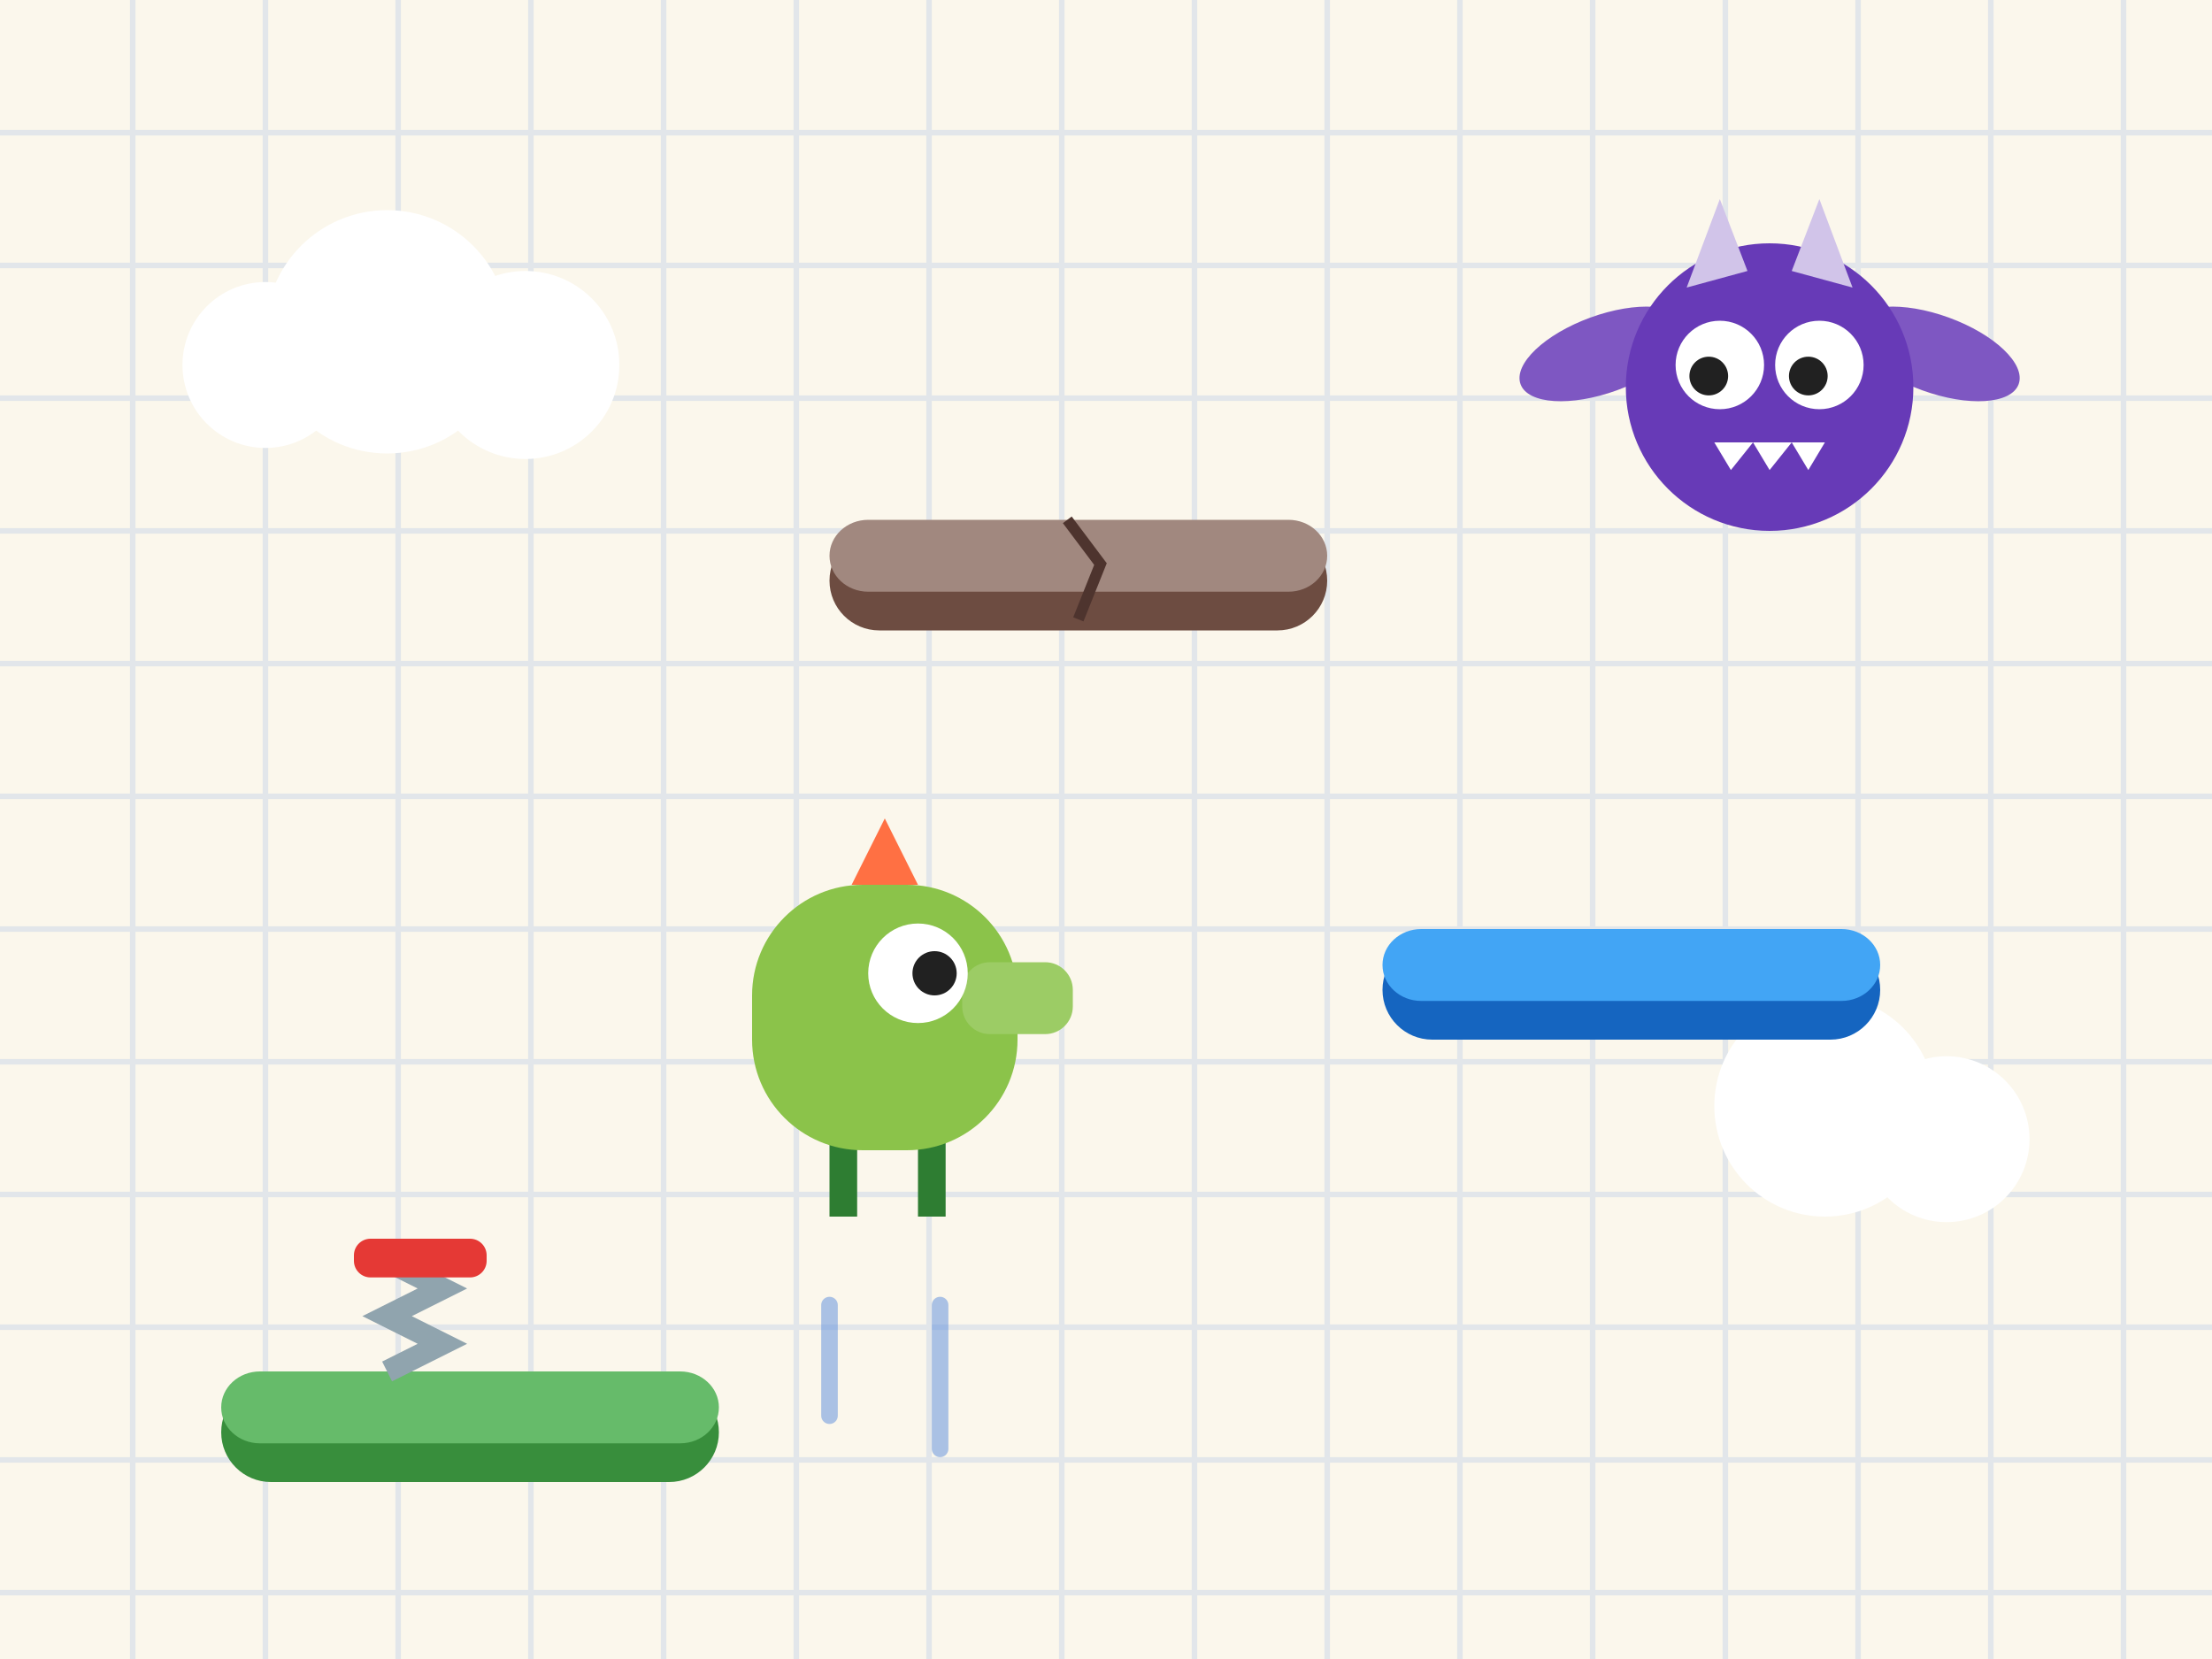
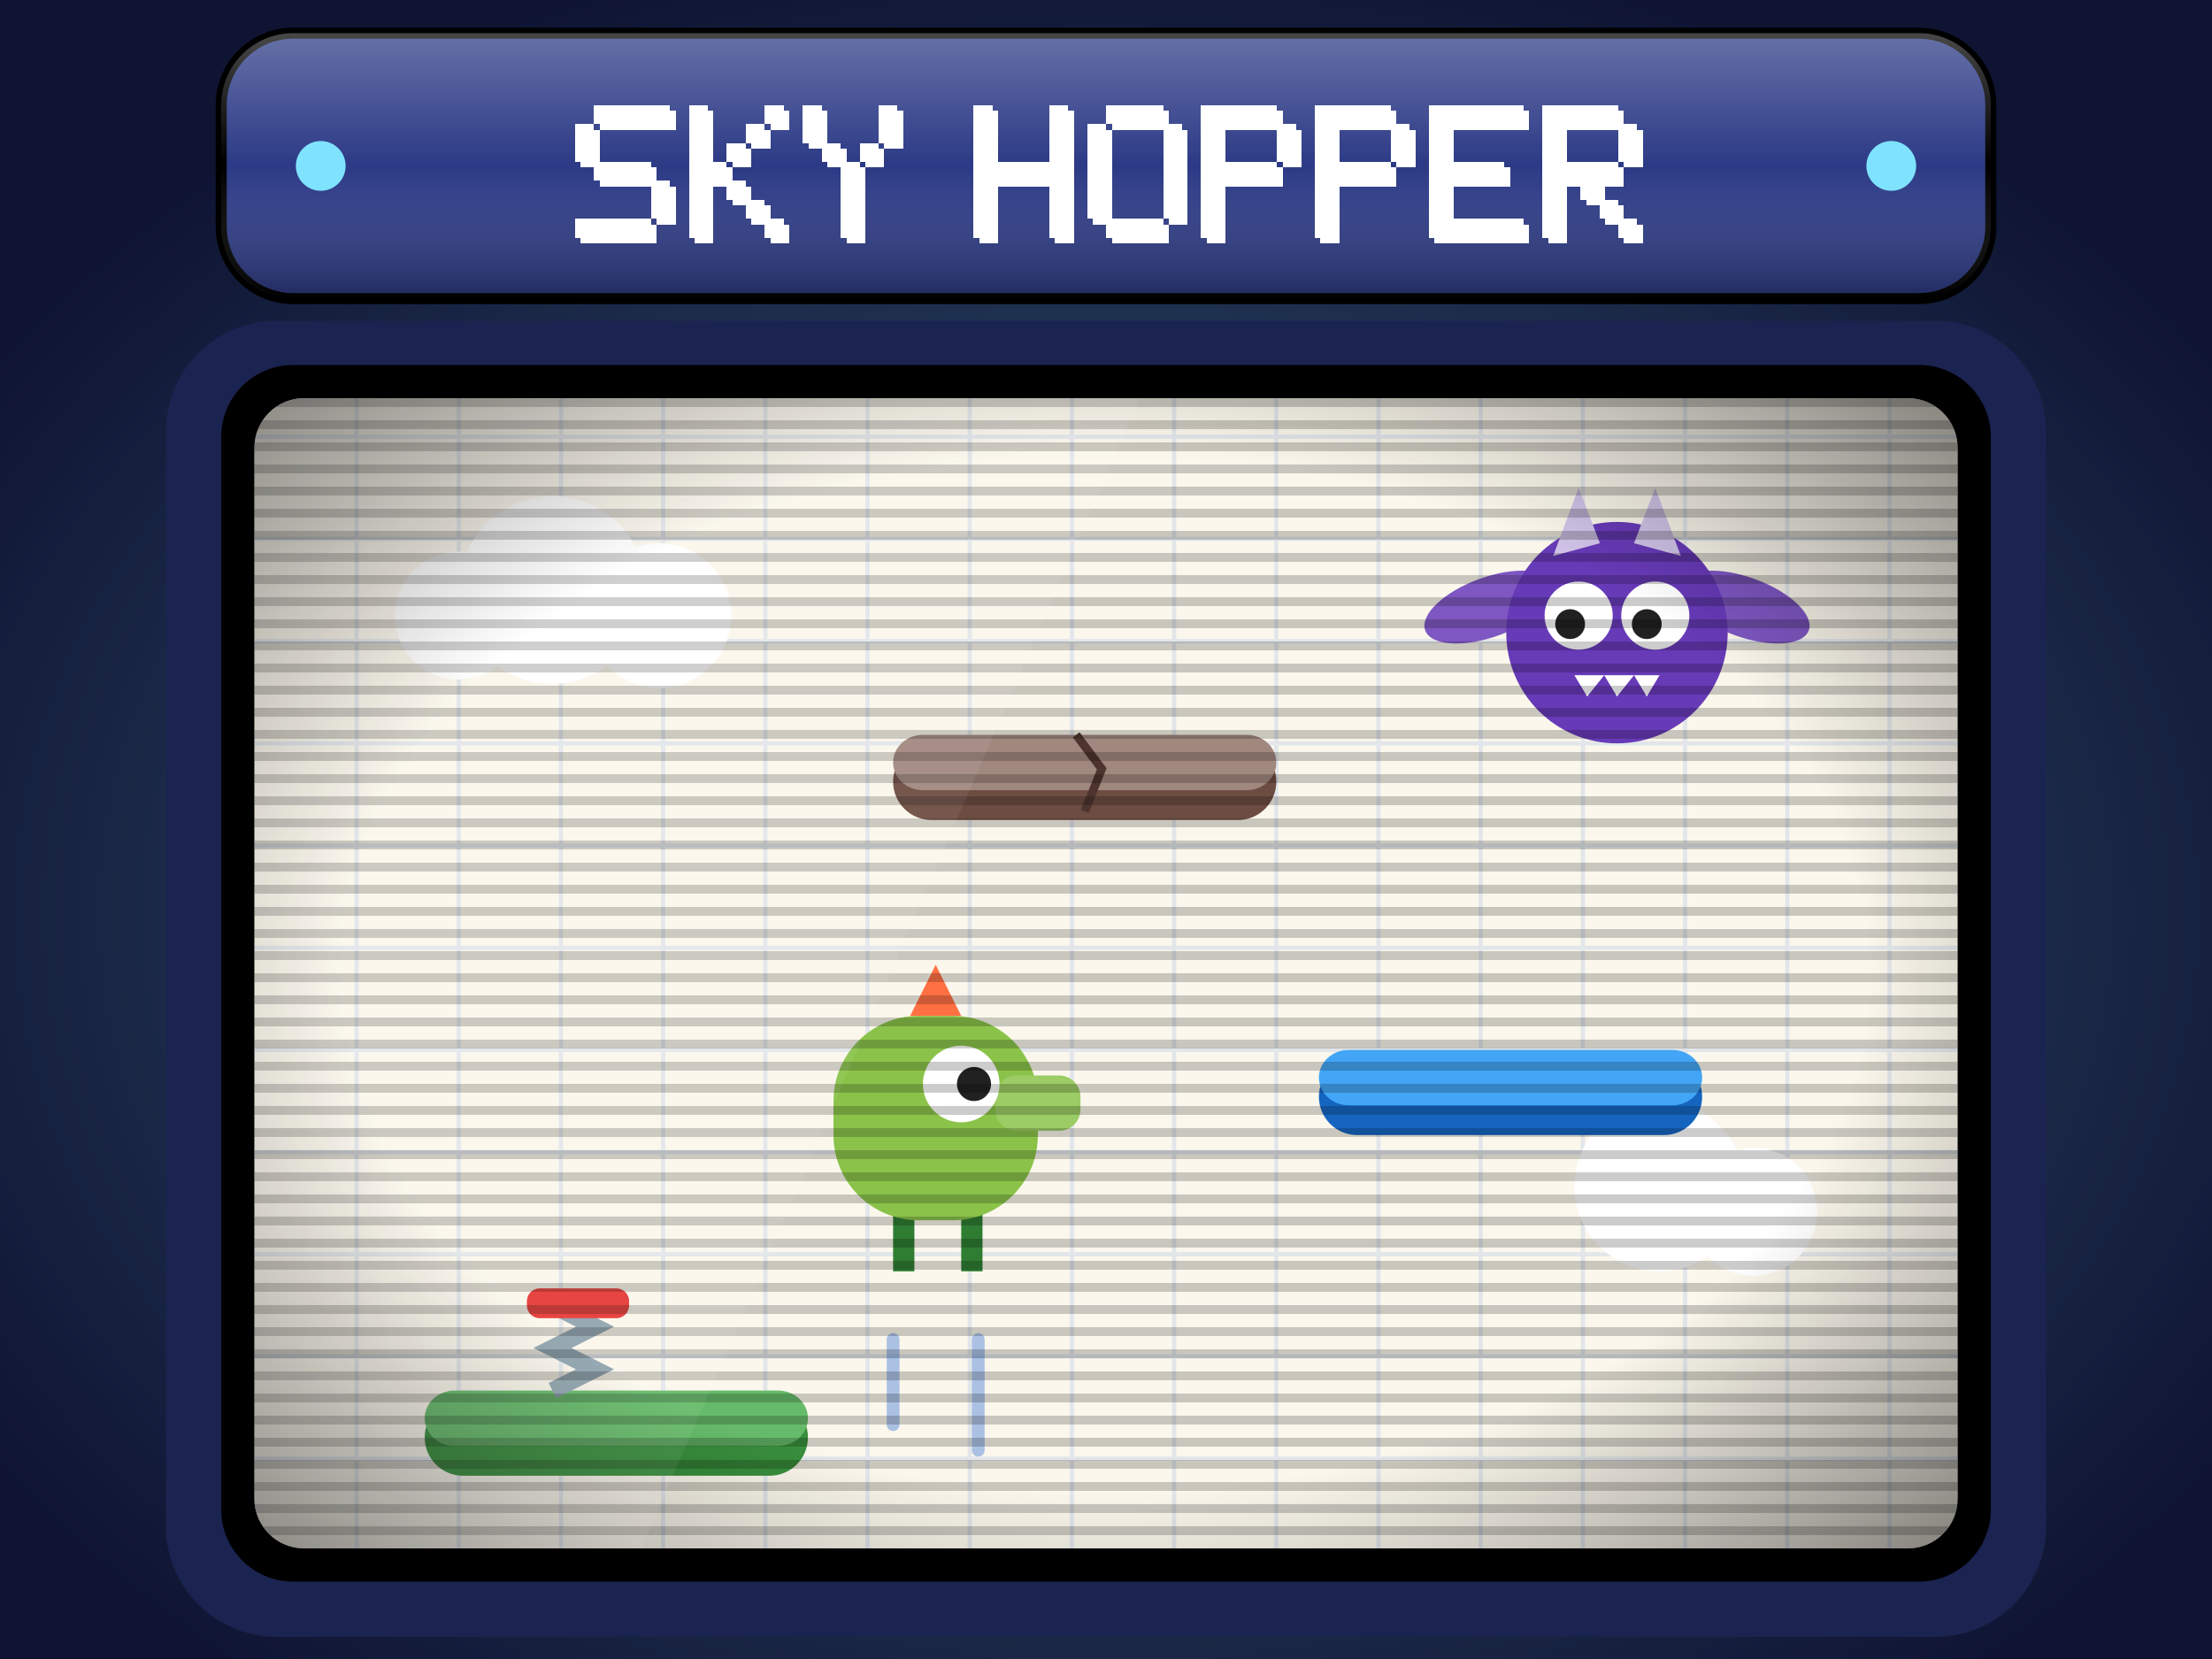
<svg xmlns="http://www.w3.org/2000/svg" viewBox="0 0 400 300">
-   <rect width="400" height="300" fill="#fbf7ec" />
-   <path d="M0 24H400M0 48H400M0 72H400M0 96H400M0 120H400M0 144H400M0 168H400M0 192H400M0 216H400M0 240H400M0 264H400M0 288H400M24 0V300M48 0V300M72 0V300M96 0V300M120 0V300M144 0V300M168 0V300M192 0V300M216 0V300M240 0V300M264 0V300M288 0V300M312 0V300M336 0V300M360 0V300M384 0V300" stroke="#5a8cdc" stroke-opacity=".16" />
-   <g fill="#fff">
-     <circle cx="70" cy="60" r="22" />
-     <circle cx="95" cy="66" r="17" />
-     <circle cx="48" cy="66" r="15" />
-     <circle cx="330" cy="200" r="20" />
-     <circle cx="352" cy="206" r="15" />
+   <defs>
+     <radialGradient id="cg" cx=".5" cy=".55" r=".6">
+       <stop offset="0" stop-color="#7fe3ff" stop-opacity=".35" />
+       <stop offset="1" stop-color="#7fe3ff" stop-opacity="0" />
+     </radialGradient>
+     <linearGradient id="cm" x1="0" y1="0" x2="0" y2="1">
+       <stop offset="0" stop-color="#fff" stop-opacity=".28" />
+       <stop offset=".5" stop-color="#fff" stop-opacity="0" />
+       <stop offset="1" stop-color="#000" stop-opacity=".3" />
+     </linearGradient>
+     <pattern id="cs" width="4" height="4" patternUnits="userSpaceOnUse">
+       <rect width="4" height="1.6" fill="#000" opacity=".2" />
+     </pattern>
+     <radialGradient id="cv" cx=".5" cy=".5" r=".72">
+       <stop offset=".62" stop-color="#000" stop-opacity="0" />
+       <stop offset="1" stop-color="#000" stop-opacity=".5" />
+     </radialGradient>
+     <clipPath id="cc">
+       <rect x="46" y="72" width="308" height="208" rx="9" />
+     </clipPath>
+   </defs>
+   <rect width="400" height="300" fill="#0f1433" />
+   <rect width="400" height="300" fill="url(#cg)" />
+   <rect x="30" y="58" width="340" height="238" rx="20" fill="#1b2350" />
+   <rect x="40" y="66" width="320" height="220" rx="13" fill="#000" />
+   <g clip-path="url(#cc)">
+     <g transform="translate(46 60.5) scale(0.77)">
+       <rect width="400" height="300" fill="#fbf7ec" />
+       <path d="M0 24H400M0 48H400M0 72H400M0 96H400M0 120H400M0 144H400M0 168H400M0 192H400M0 216H400M0 240H400M0 264H400M0 288H400M24 0V300M48 0V300M72 0V300M96 0V300M120 0V300M144 0V300M168 0V300M192 0V300M216 0V300M240 0V300M264 0V300M288 0V300M312 0V300M336 0V300M360 0V300M384 0V300" stroke="#5a8cdc" stroke-opacity=".16" />
+       <g fill="#fff">
+         <circle cx="70" cy="60" r="22" />
+         <circle cx="95" cy="66" r="17" />
+         <circle cx="48" cy="66" r="15" />
+         <circle cx="330" cy="200" r="20" />
+         <circle cx="352" cy="206" r="15" />
+       </g>
+       <rect x="40" y="250" width="90" height="18" rx="9" fill="#388e3c" />
+       <rect x="40" y="248" width="90" height="13" rx="7" fill="#66bb6a" />
+       <rect x="250" y="170" width="90" height="18" rx="9" fill="#1565c0" />
+       <rect x="250" y="168" width="90" height="13" rx="7" fill="#42a5f5" />
+       <rect x="150" y="96" width="90" height="18" rx="9" fill="#6d4c41" />
+       <rect x="150" y="94" width="90" height="13" rx="7" fill="#a1887f" />
+       <path d="M193 94l6 8-4 10" stroke="#4e342e" stroke-width="2" fill="none" />
+       <path d="M70 248l10-5-10-5 10-5-10-5" stroke="#90a4ae" stroke-width="4" fill="none" />
+       <rect x="64" y="224" width="24" height="7" rx="3" fill="#e53935" />
+       <g transform="translate(160 190)">
+         <rect x="-10" y="16" width="5" height="14" fill="#2e7d32" />
+         <rect x="6" y="16" width="5" height="14" fill="#2e7d32" />
+         <rect x="-24" y="-30" width="48" height="48" rx="20" fill="#8bc34a" />
+         <rect x="14" y="-16" width="20" height="13" rx="5" fill="#9ccc65" />
+         <circle cx="6" cy="-14" r="9" fill="#fff" />
+         <circle cx="9" cy="-14" r="4" fill="#212121" />
+         <path d="M-6 -30l6-12 6 12z" fill="#ff7043" />
+       </g>
+       <path d="M150 236v20M170 236v26" stroke="#5a8cdc" stroke-width="3" stroke-linecap="round" opacity=".5" />
+       <g transform="translate(320 70)">
+         <ellipse cx="-30" cy="-6" rx="16" ry="7" fill="#7e57c2" transform="rotate(-20 -30 -6)" />
+         <ellipse cx="30" cy="-6" rx="16" ry="7" fill="#7e57c2" transform="rotate(20 30 -6)" />
+         <circle r="26" fill="#673ab7" />
+         <path d="M-15 -18l6-16 5 13M15 -18l-6-16-5 13" fill="#d1c4e9" />
+         <circle cx="-9" cy="-4" r="8" fill="#fff" />
+         <circle cx="9" cy="-4" r="8" fill="#fff" />
+         <circle cx="-11" cy="-2" r="3.5" fill="#212121" />
+         <circle cx="7" cy="-2" r="3.5" fill="#212121" />
+         <path d="M-10 10h20l-3 5-3-5-4 5-3-5-4 5z" fill="#fff" />
+       </g>
+     </g>
+     <rect x="46" y="72" width="308" height="208" fill="url(#cs)" />
+     <rect x="46" y="72" width="308" height="208" fill="url(#cv)" />
+     <path d="M46 72h160l-90 208H46z" fill="#fff" opacity=".06" />
  </g>
-   <rect x="40" y="250" width="90" height="18" rx="9" fill="#388e3c" />
-   <rect x="40" y="248" width="90" height="13" rx="7" fill="#66bb6a" />
-   <rect x="250" y="170" width="90" height="18" rx="9" fill="#1565c0" />
-   <rect x="250" y="168" width="90" height="13" rx="7" fill="#42a5f5" />
-   <rect x="150" y="96" width="90" height="18" rx="9" fill="#6d4c41" />
-   <rect x="150" y="94" width="90" height="13" rx="7" fill="#a1887f" />
-   <path d="M193 94l6 8-4 10" stroke="#4e342e" stroke-width="2" fill="none" />
-   <path d="M70 248l10-5-10-5 10-5-10-5" stroke="#90a4ae" stroke-width="4" fill="none" />
-   <rect x="64" y="224" width="24" height="7" rx="3" fill="#e53935" />
-   <g transform="translate(160 190)">
-     <rect x="-10" y="16" width="5" height="14" fill="#2e7d32" />
-     <rect x="6" y="16" width="5" height="14" fill="#2e7d32" />
-     <rect x="-24" y="-30" width="48" height="48" rx="20" fill="#8bc34a" />
-     <rect x="14" y="-16" width="20" height="13" rx="5" fill="#9ccc65" />
-     <circle cx="6" cy="-14" r="9" fill="#fff" />
-     <circle cx="9" cy="-14" r="4" fill="#212121" />
-     <path d="M-6 -30l6-12 6 12z" fill="#ff7043" />
-   </g>
-   <path d="M150 236v20M170 236v26" stroke="#5a8cdc" stroke-width="3" stroke-linecap="round" opacity=".5" />
-   <g transform="translate(320 70)">
-     <ellipse cx="-30" cy="-6" rx="16" ry="7" fill="#7e57c2" transform="rotate(-20 -30 -6)" />
-     <ellipse cx="30" cy="-6" rx="16" ry="7" fill="#7e57c2" transform="rotate(20 30 -6)" />
-     <circle r="26" fill="#673ab7" />
-     <path d="M-15 -18l6-16 5 13M15 -18l-6-16-5 13" fill="#d1c4e9" />
-     <circle cx="-9" cy="-4" r="8" fill="#fff" />
-     <circle cx="9" cy="-4" r="8" fill="#fff" />
-     <circle cx="-11" cy="-2" r="3.5" fill="#212121" />
-     <circle cx="7" cy="-2" r="3.5" fill="#212121" />
-     <path d="M-10 10h20l-3 5-3-5-4 5-3-5-4 5z" fill="#fff" />
+   <rect x="40" y="6" width="320" height="48" rx="13" fill="#2c3a86" stroke="#000" stroke-width="2" />
+   <rect x="40" y="6" width="320" height="48" rx="13" fill="url(#cm)" />
+   <circle cx="58" cy="30" r="4.5" fill="#7fe3ff" />
+   <circle cx="342" cy="30" r="4.5" fill="#7fe3ff" />
+   <g transform="translate(104.0 19.0) scale(3.43)" fill="none" stroke-width="1" shape-rendering="crispEdges">
+     <use href="#tt" stroke="#1b2350" transform="translate(.3 .3)" />
+     <path id="tt" d="M1 0.5h4M0 1.5h1M0 2.5h1M1 3.5h3M4 4.5h1M4 5.5h1M0 6.5h4M6 0.5h1M10 0.5h1M6 1.5h1M9 1.5h1M6 2.5h1M8 2.5h1M6 3.5h2M6 4.5h1M8 4.5h1M6 5.5h1M9 5.5h1M6 6.5h1M10 6.5h1M12 0.5h1M16 0.5h1M12 1.5h1M16 1.5h1M13 2.5h1M15 2.5h1M14 3.5h1M14 4.5h1M14 5.5h1M14 6.5h1M21 0.5h1M25 0.5h1M21 1.5h1M25 1.5h1M21 2.5h1M25 2.5h1M21 3.5h5M21 4.5h1M25 4.5h1M21 5.5h1M25 5.5h1M21 6.5h1M25 6.5h1M28 0.5h3M27 1.5h1M31 1.5h1M27 2.5h1M31 2.5h1M27 3.5h1M31 3.5h1M27 4.5h1M31 4.5h1M27 5.5h1M31 5.5h1M28 6.5h3M33 0.5h4M33 1.5h1M37 1.5h1M33 2.5h1M37 2.5h1M33 3.5h4M33 4.5h1M33 5.5h1M33 6.5h1M39 0.5h4M39 1.5h1M43 1.5h1M39 2.5h1M43 2.5h1M39 3.5h4M39 4.5h1M39 5.5h1M39 6.5h1M45 0.5h5M45 1.5h1M45 2.5h1M45 3.5h4M45 4.5h1M45 5.5h1M45 6.5h5M51 0.5h4M51 1.5h1M55 1.5h1M51 2.5h1M55 2.5h1M51 3.5h4M51 4.5h1M53 4.5h1M51 5.5h1M54 5.5h1M51 6.5h1M55 6.5h1" stroke="#ffffff" />
  </g>
</svg>
